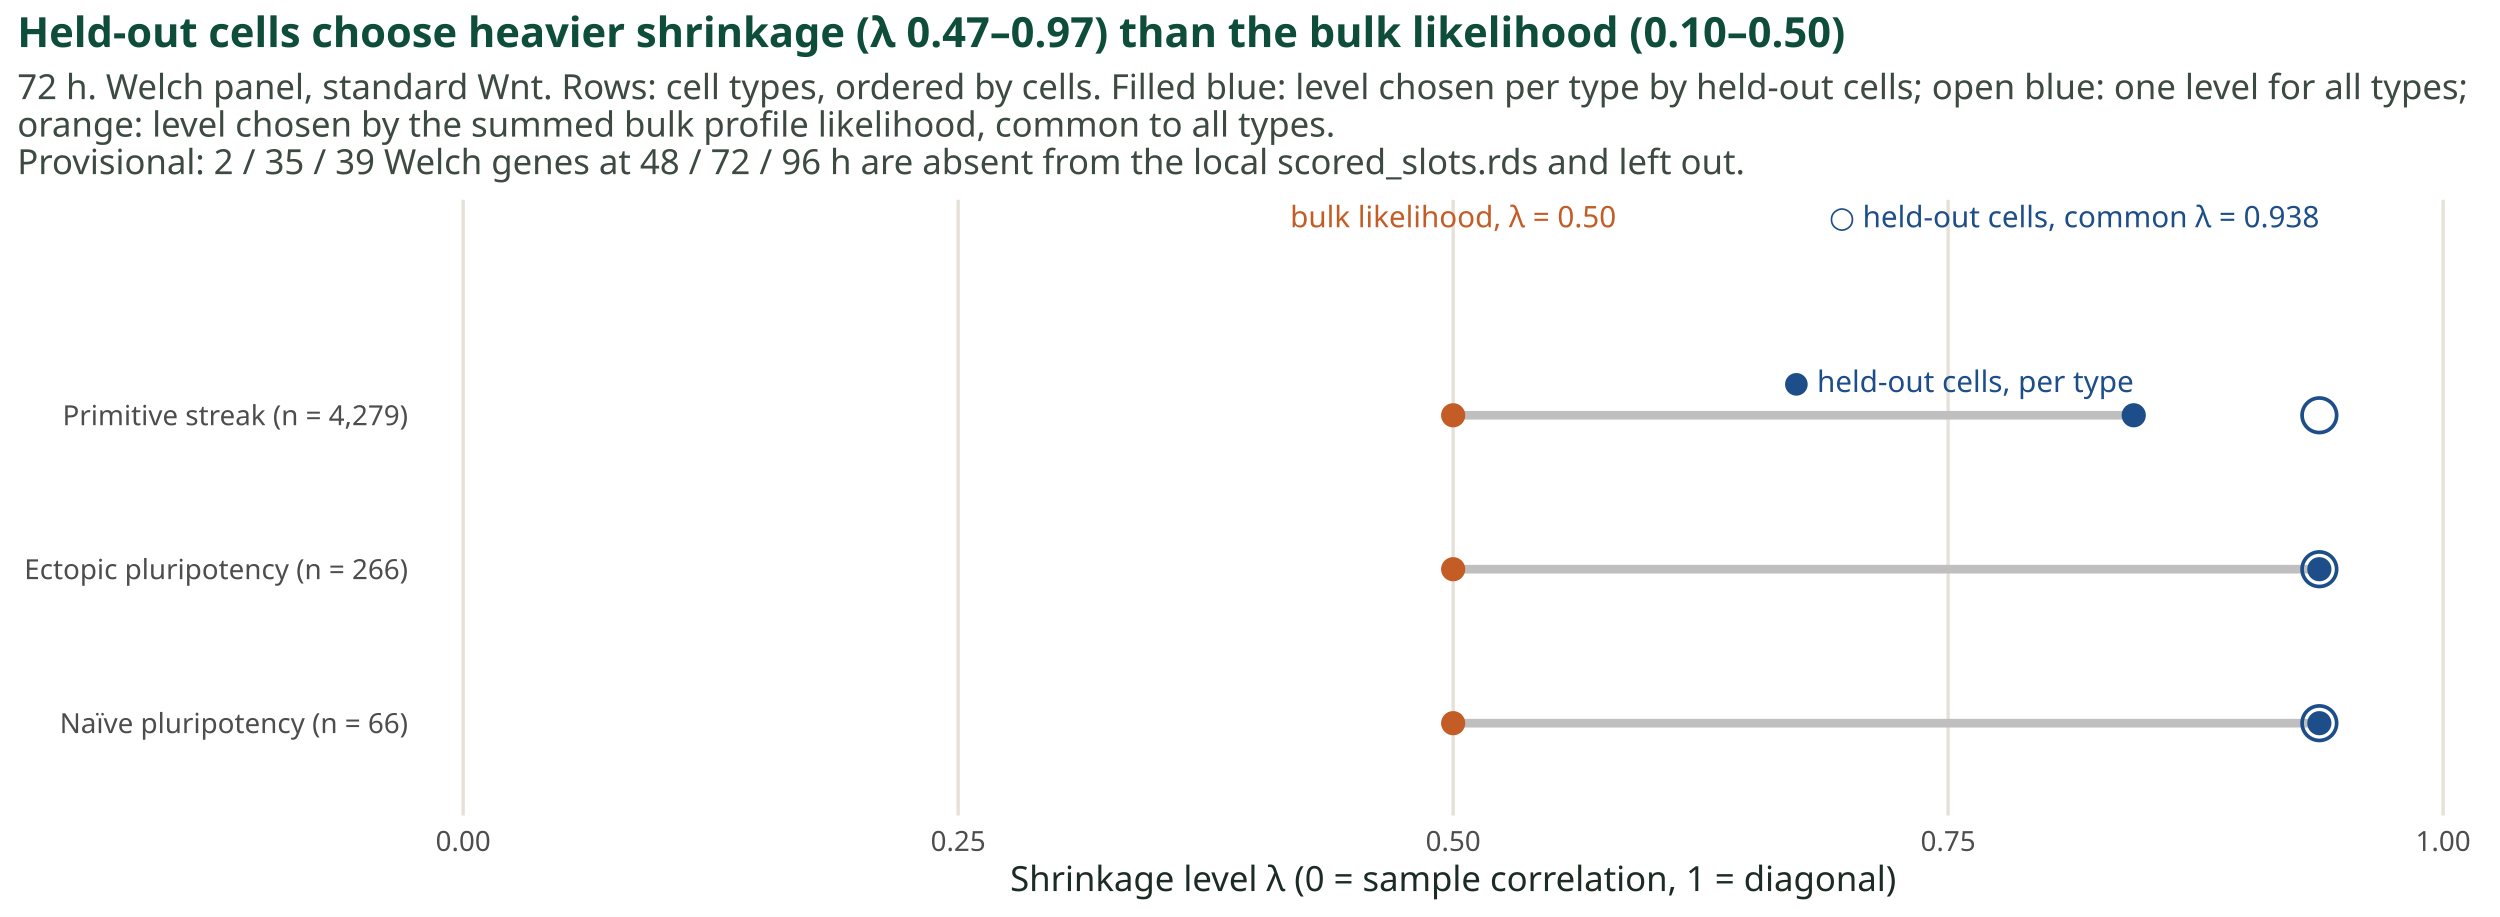
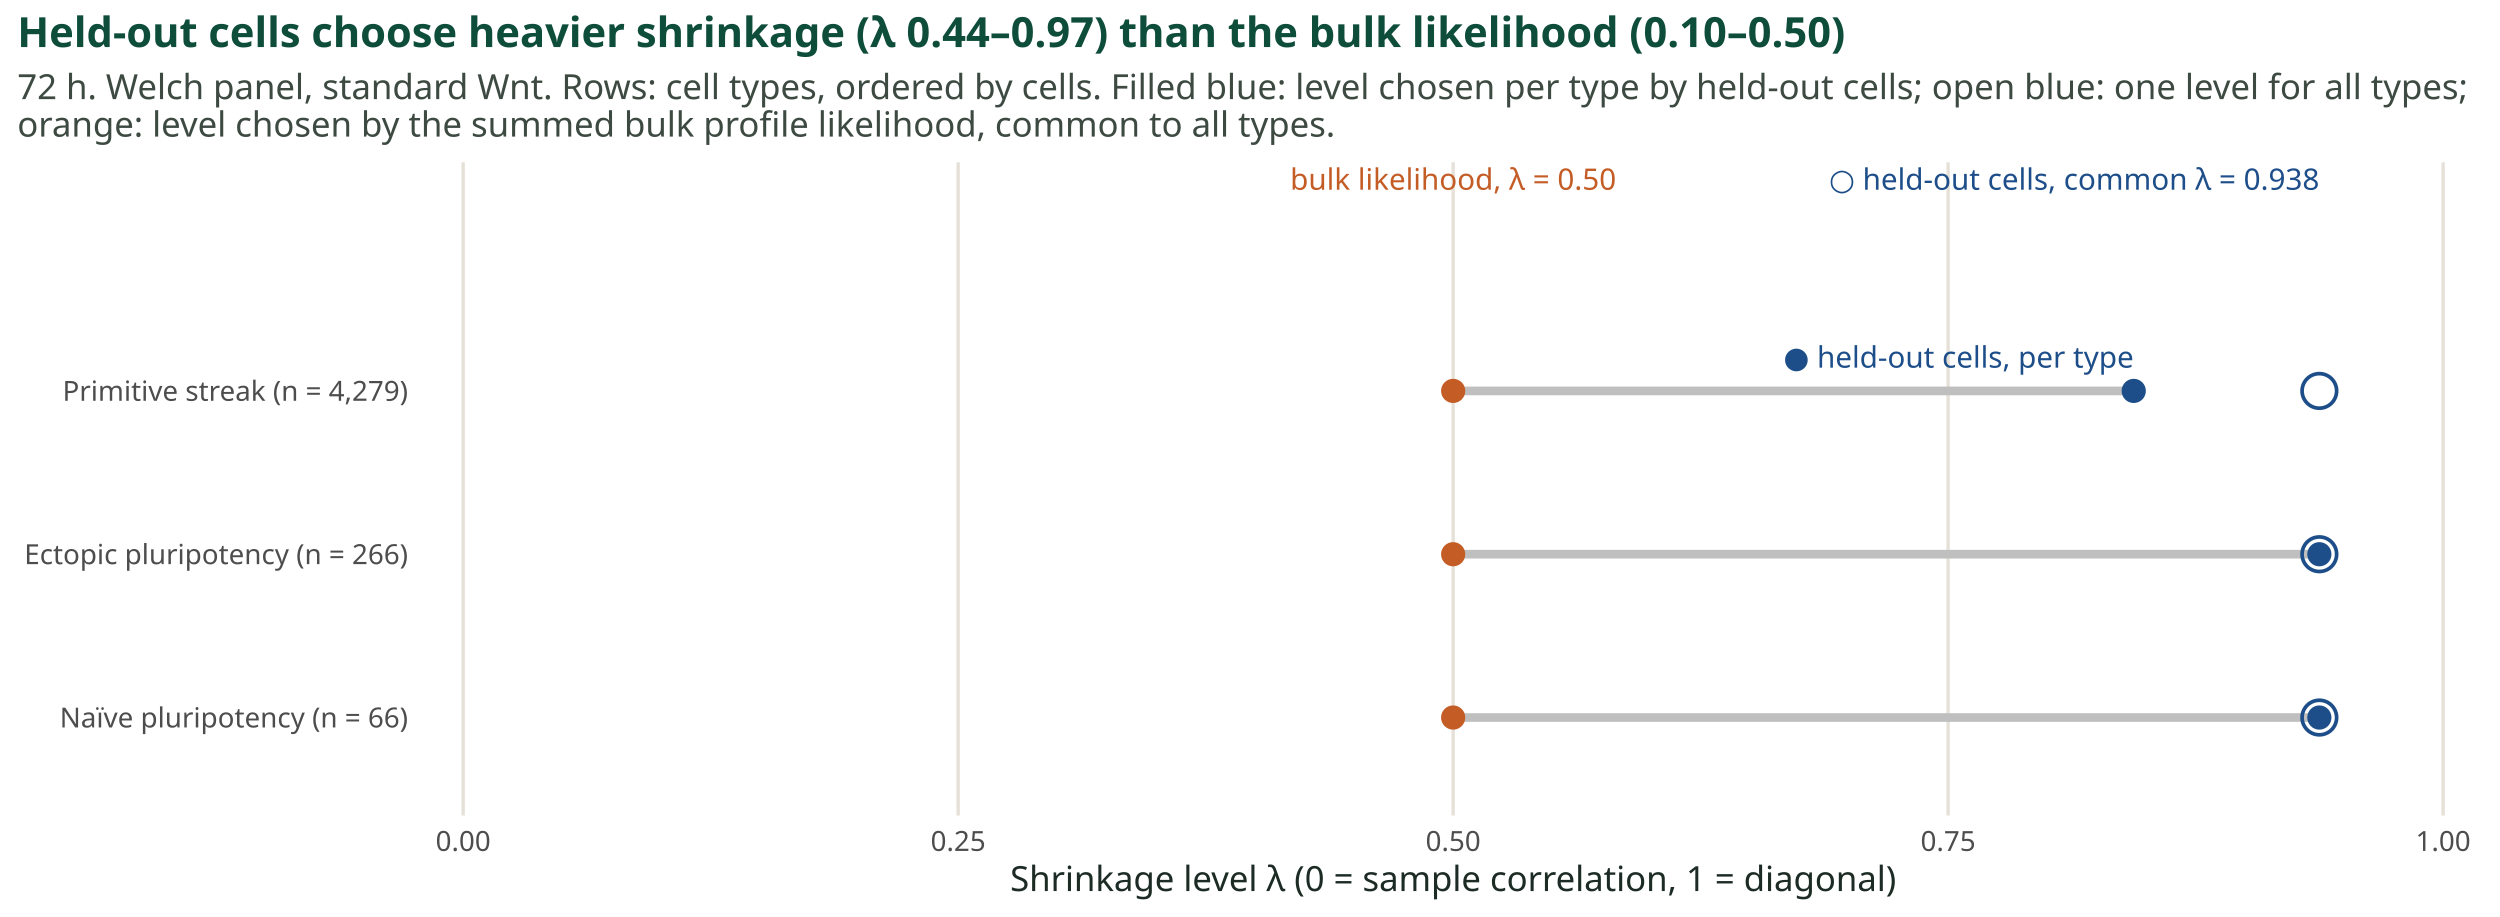
<svg xmlns="http://www.w3.org/2000/svg" width="864.00pt" height="316.80pt" viewBox="0 0 864.00 316.80">
  <g class="svglite">
    <defs>
      <style type="text/css">
    .svglite line, .svglite polyline, .svglite polygon, .svglite path, .svglite rect, .svglite circle {
      fill: none;
      stroke: #000000;
      stroke-linecap: round;
      stroke-linejoin: round;
      stroke-miterlimit: 10.00;
    }
    .svglite text {
      white-space: pre;
    }
    .svglite g.glyphgroup path {
      fill: inherit;
      stroke: none;
    }
  </style>
    </defs>
    <rect width="100%" height="100%" style="stroke: none; fill: #FFFFFF;" />
    <defs>
      <clipPath id="cpMC4wMHw4NjQuMDB8MC4wMHwzMTYuODA=">
        <rect x="0.00" y="0.00" width="864.00" height="316.80" />
      </clipPath>
    </defs>
    <g clip-path="url(#cpMC4wMHw4NjQuMDB8MC4wMHwzMTYuODA=)">
      <rect x="0.00" y="-0" width="864.00" height="316.80" style="stroke-width: 1.16; stroke: none; fill: #FFFFFF;" />
    </g>
    <defs>
-       <clipPath id="cpMTQ2LjM5fDg1OC4wMnw2OS4wNHwyODEuODU=">
-         <rect x="146.39" y="69.04" width="711.63" height="212.81" />
+       <clipPath id="cpMTQ2LjM5fDg1OC4wMnw1Ni4wOHwyODEuODU=">
+         <rect x="146.39" y="56.08" width="711.63" height="225.77" />
      </clipPath>
    </defs>
-     <g clip-path="url(#cpMTQ2LjM5fDg1OC4wMnw2OS4wNHwyODEuODU=)">
-       <rect x="146.39" y="69.04" width="711.63" height="212.81" style="stroke-width: 1.16; stroke: none; fill: #FFFFFF;" />
-       <polyline points="160.07,281.85 160.07,69.04 " style="stroke-width: 1.16; stroke: #E6E1D8; stroke-linecap: butt;" />
-       <polyline points="331.14,281.85 331.14,69.04 " style="stroke-width: 1.16; stroke: #E6E1D8; stroke-linecap: butt;" />
-       <polyline points="502.21,281.85 502.21,69.04 " style="stroke-width: 1.16; stroke: #E6E1D8; stroke-linecap: butt;" />
-       <polyline points="673.27,281.85 673.27,69.04 " style="stroke-width: 1.16; stroke: #E6E1D8; stroke-linecap: butt;" />
-       <polyline points="844.34,281.85 844.34,69.04 " style="stroke-width: 1.16; stroke: #E6E1D8; stroke-linecap: butt;" />
-       <line x1="737.42" y1="143.52" x2="502.21" y2="143.52" style="stroke-width: 2.99; stroke: #BFBFBF; stroke-linecap: butt;" />
-       <line x1="801.57" y1="196.72" x2="502.21" y2="196.72" style="stroke-width: 2.99; stroke: #BFBFBF; stroke-linecap: butt;" />
-       <line x1="801.57" y1="249.93" x2="502.21" y2="249.93" style="stroke-width: 2.99; stroke: #BFBFBF; stroke-linecap: butt;" />
-       <circle cx="801.57" cy="143.52" r="5.97" style="stroke-width: 1.28; stroke: #1D4E89;" />
-       <circle cx="801.57" cy="196.72" r="5.97" style="stroke-width: 1.28; stroke: #1D4E89;" />
-       <circle cx="801.57" cy="249.93" r="5.97" style="stroke-width: 1.28; stroke: #1D4E89;" />
-       <circle cx="737.42" cy="143.52" r="3.80" style="stroke-width: 0.77; stroke: #1D4E89; fill: #1D4E89;" />
-       <circle cx="801.57" cy="196.72" r="3.80" style="stroke-width: 0.77; stroke: #1D4E89; fill: #1D4E89;" />
-       <circle cx="801.57" cy="249.93" r="3.80" style="stroke-width: 0.77; stroke: #1D4E89; fill: #1D4E89;" />
-       <circle cx="502.21" cy="143.52" r="3.80" style="stroke-width: 0.77; stroke: #C45C26; fill: #C45C26;" />
-       <circle cx="502.21" cy="196.72" r="3.80" style="stroke-width: 0.77; stroke: #C45C26; fill: #C45C26;" />
-       <circle cx="502.21" cy="249.93" r="3.80" style="stroke-width: 0.77; stroke: #C45C26; fill: #C45C26;" />
-       <text x="502.21" y="78.54" text-anchor="middle" style="font-size: 10.24px;fill: #C45C26; font-family: &quot;Noto Sans&quot;;" textLength="112.64px" lengthAdjust="spacingAndGlyphs">bulk likelihood, λ = 0.50</text>
-       <text x="801.57" y="78.54" text-anchor="end" style="font-size: 10.24px;fill: #1D4E89; font-family: &quot;Noto Sans&quot;;" textLength="166.55px" lengthAdjust="spacingAndGlyphs">○ held-out cells, common λ = 0.938</text>
-       <text x="737.42" y="135.48" text-anchor="end" style="font-size: 10.24px;fill: #1D4E89; font-family: &quot;Noto Sans&quot;;" textLength="118.17px" lengthAdjust="spacingAndGlyphs">● held-out cells, per type</text>
+     <g clip-path="url(#cpMTQ2LjM5fDg1OC4wMnw1Ni4wOHwyODEuODU=)">
+       <rect x="146.39" y="56.08" width="711.63" height="225.77" style="stroke-width: 1.16; stroke: none; fill: #FFFFFF;" />
+       <polyline points="160.07,281.85 160.07,56.08 " style="stroke-width: 1.16; stroke: #E6E1D8; stroke-linecap: butt;" />
+       <polyline points="331.14,281.85 331.14,56.08 " style="stroke-width: 1.16; stroke: #E6E1D8; stroke-linecap: butt;" />
+       <polyline points="502.21,281.85 502.21,56.08 " style="stroke-width: 1.16; stroke: #E6E1D8; stroke-linecap: butt;" />
+       <polyline points="673.27,281.85 673.27,56.08 " style="stroke-width: 1.16; stroke: #E6E1D8; stroke-linecap: butt;" />
+       <polyline points="844.34,281.85 844.34,56.08 " style="stroke-width: 1.16; stroke: #E6E1D8; stroke-linecap: butt;" />
+       <line x1="737.42" y1="135.10" x2="502.21" y2="135.10" style="stroke-width: 2.99; stroke: #BFBFBF; stroke-linecap: butt;" />
+       <line x1="801.57" y1="191.54" x2="502.21" y2="191.54" style="stroke-width: 2.99; stroke: #BFBFBF; stroke-linecap: butt;" />
+       <line x1="801.57" y1="247.98" x2="502.21" y2="247.98" style="stroke-width: 2.99; stroke: #BFBFBF; stroke-linecap: butt;" />
+       <circle cx="801.57" cy="135.10" r="5.97" style="stroke-width: 1.28; stroke: #1D4E89;" />
+       <circle cx="801.57" cy="191.54" r="5.97" style="stroke-width: 1.28; stroke: #1D4E89;" />
+       <circle cx="801.57" cy="247.98" r="5.97" style="stroke-width: 1.28; stroke: #1D4E89;" />
+       <circle cx="737.42" cy="135.10" r="3.80" style="stroke-width: 0.77; stroke: #1D4E89; fill: #1D4E89;" />
+       <circle cx="801.57" cy="191.54" r="3.80" style="stroke-width: 0.77; stroke: #1D4E89; fill: #1D4E89;" />
+       <circle cx="801.57" cy="247.98" r="3.80" style="stroke-width: 0.77; stroke: #1D4E89; fill: #1D4E89;" />
+       <circle cx="502.21" cy="135.10" r="3.80" style="stroke-width: 0.77; stroke: #C45C26; fill: #C45C26;" />
+       <circle cx="502.21" cy="191.54" r="3.80" style="stroke-width: 0.77; stroke: #C45C26; fill: #C45C26;" />
+       <circle cx="502.21" cy="247.98" r="3.80" style="stroke-width: 0.77; stroke: #C45C26; fill: #C45C26;" />
+       <text x="502.21" y="65.58" text-anchor="middle" style="font-size: 10.24px;fill: #C45C26; font-family: &quot;Noto Sans&quot;;" textLength="112.64px" lengthAdjust="spacingAndGlyphs">bulk likelihood, λ = 0.50</text>
+       <text x="801.57" y="65.58" text-anchor="end" style="font-size: 10.24px;fill: #1D4E89; font-family: &quot;Noto Sans&quot;;" textLength="166.55px" lengthAdjust="spacingAndGlyphs">○ held-out cells, common λ = 0.938</text>
+       <text x="737.42" y="127.06" text-anchor="end" style="font-size: 10.24px;fill: #1D4E89; font-family: &quot;Noto Sans&quot;;" textLength="118.17px" lengthAdjust="spacingAndGlyphs">● held-out cells, per type</text>
    </g>
    <g clip-path="url(#cpMC4wMHw4NjQuMDB8MC4wMHwzMTYuODA=)">
-       <text x="141.01" y="253.35" text-anchor="end" style="font-size: 9.60px;fill: #4D4D4D; font-family: &quot;Noto Sans&quot;;" textLength="122.78px" lengthAdjust="spacingAndGlyphs">Naïve pluripotency  (n = 66)</text>
-       <text x="141.01" y="200.15" text-anchor="end" style="font-size: 9.60px;fill: #4D4D4D; font-family: &quot;Noto Sans&quot;;" textLength="135.03px" lengthAdjust="spacingAndGlyphs">Ectopic pluripotency  (n = 266)</text>
-       <text x="141.01" y="146.95" text-anchor="end" style="font-size: 9.60px;fill: #4D4D4D; font-family: &quot;Noto Sans&quot;;" textLength="121.81px" lengthAdjust="spacingAndGlyphs">Primitive streak  (n = 4,279)</text>
+       <text x="141.01" y="251.41" text-anchor="end" style="font-size: 9.60px;fill: #4D4D4D; font-family: &quot;Noto Sans&quot;;" textLength="122.78px" lengthAdjust="spacingAndGlyphs">Naïve pluripotency  (n = 66)</text>
+       <text x="141.01" y="194.97" text-anchor="end" style="font-size: 9.60px;fill: #4D4D4D; font-family: &quot;Noto Sans&quot;;" textLength="135.03px" lengthAdjust="spacingAndGlyphs">Ectopic pluripotency  (n = 266)</text>
+       <text x="141.01" y="138.52" text-anchor="end" style="font-size: 9.60px;fill: #4D4D4D; font-family: &quot;Noto Sans&quot;;" textLength="121.80px" lengthAdjust="spacingAndGlyphs">Primitive streak  (n = 4,279)</text>
      <text x="160.07" y="294.08" text-anchor="middle" style="font-size: 9.60px;fill: #4D4D4D; font-family: &quot;Noto Sans&quot;;" textLength="19.03px" lengthAdjust="spacingAndGlyphs">0.00</text>
      <text x="331.14" y="294.08" text-anchor="middle" style="font-size: 9.60px;fill: #4D4D4D; font-family: &quot;Noto Sans&quot;;" textLength="19.03px" lengthAdjust="spacingAndGlyphs">0.25</text>
      <text x="502.21" y="294.08" text-anchor="middle" style="font-size: 9.60px;fill: #4D4D4D; font-family: &quot;Noto Sans&quot;;" textLength="19.03px" lengthAdjust="spacingAndGlyphs">0.50</text>
      <text x="673.27" y="294.08" text-anchor="middle" style="font-size: 9.60px;fill: #4D4D4D; font-family: &quot;Noto Sans&quot;;" textLength="19.03px" lengthAdjust="spacingAndGlyphs">0.75</text>
      <text x="844.34" y="294.08" text-anchor="middle" style="font-size: 9.60px;fill: #4D4D4D; font-family: &quot;Noto Sans&quot;;" textLength="19.03px" lengthAdjust="spacingAndGlyphs">1.00</text>
-       <text x="502.21" y="307.94" text-anchor="middle" style="font-size: 12.00px;fill: #1C2B24; font-family: &quot;Noto Sans&quot;;" textLength="306.25px" lengthAdjust="spacingAndGlyphs">Shrinkage level λ (0 = sample correlation, 1 = diagonal)</text>
-       <text x="5.98" y="34.26" style="font-size: 12.00px;fill: #3D4A42; font-family: &quot;Noto Sans&quot;;" textLength="847.11px" lengthAdjust="spacingAndGlyphs">72 h. Welch panel, standard Wnt. Rows: cell types, ordered by cells. Filled blue: level chosen per type by held-out cells; open blue: one level for all types;</text>
-       <text x="5.98" y="47.22" style="font-size: 12.00px;fill: #3D4A42; font-family: &quot;Noto Sans&quot;;" textLength="455.56px" lengthAdjust="spacingAndGlyphs">orange: level chosen by the summed bulk profile likelihood, common to all types.</text>
-       <text x="5.98" y="60.18" style="font-size: 12.00px;fill: #3D4A42; font-family: &quot;Noto Sans&quot;;" textLength="597.20px" lengthAdjust="spacingAndGlyphs">Provisional: 2 / 35 / 39 Welch genes at 48 / 72 / 96 h are absent from the local scored_slots.rds and left out.</text>
-       <text x="5.98" y="16.26" style="font-size: 14.40px; font-weight: bold;fill: #0E4D3A; font-family: &quot;Noto Sans&quot;;" textLength="631.16px" lengthAdjust="spacingAndGlyphs">Held-out cells choose heavier shrinkage (λ 0.47–0.97) than the bulk likelihood (0.10–0.50)</text>
+       <text x="502.21" y="307.94" text-anchor="middle" style="font-size: 12.00px;fill: #1C2B24; font-family: &quot;Noto Sans&quot;;" textLength="306.22px" lengthAdjust="spacingAndGlyphs">Shrinkage level λ (0 = sample correlation, 1 = diagonal)</text>
+       <text x="5.98" y="34.26" style="font-size: 12.00px;fill: #3D4A42; font-family: &quot;Noto Sans&quot;;" textLength="846.97px" lengthAdjust="spacingAndGlyphs">72 h. Welch panel, standard Wnt. Rows: cell types, ordered by cells. Filled blue: level chosen per type by held-out cells; open blue: one level for all types;</text>
+       <text x="5.98" y="47.22" style="font-size: 12.00px;fill: #3D4A42; font-family: &quot;Noto Sans&quot;;" textLength="455.50px" lengthAdjust="spacingAndGlyphs">orange: level chosen by the summed bulk profile likelihood, common to all types.</text>
+       <text x="5.98" y="16.26" style="font-size: 14.40px; font-weight: bold;fill: #0E4D3A; font-family: &quot;Noto Sans&quot;;" textLength="631.16px" lengthAdjust="spacingAndGlyphs">Held-out cells choose heavier shrinkage (λ 0.44–0.97) than the bulk likelihood (0.10–0.50)</text>
    </g>
  </g>
</svg>
